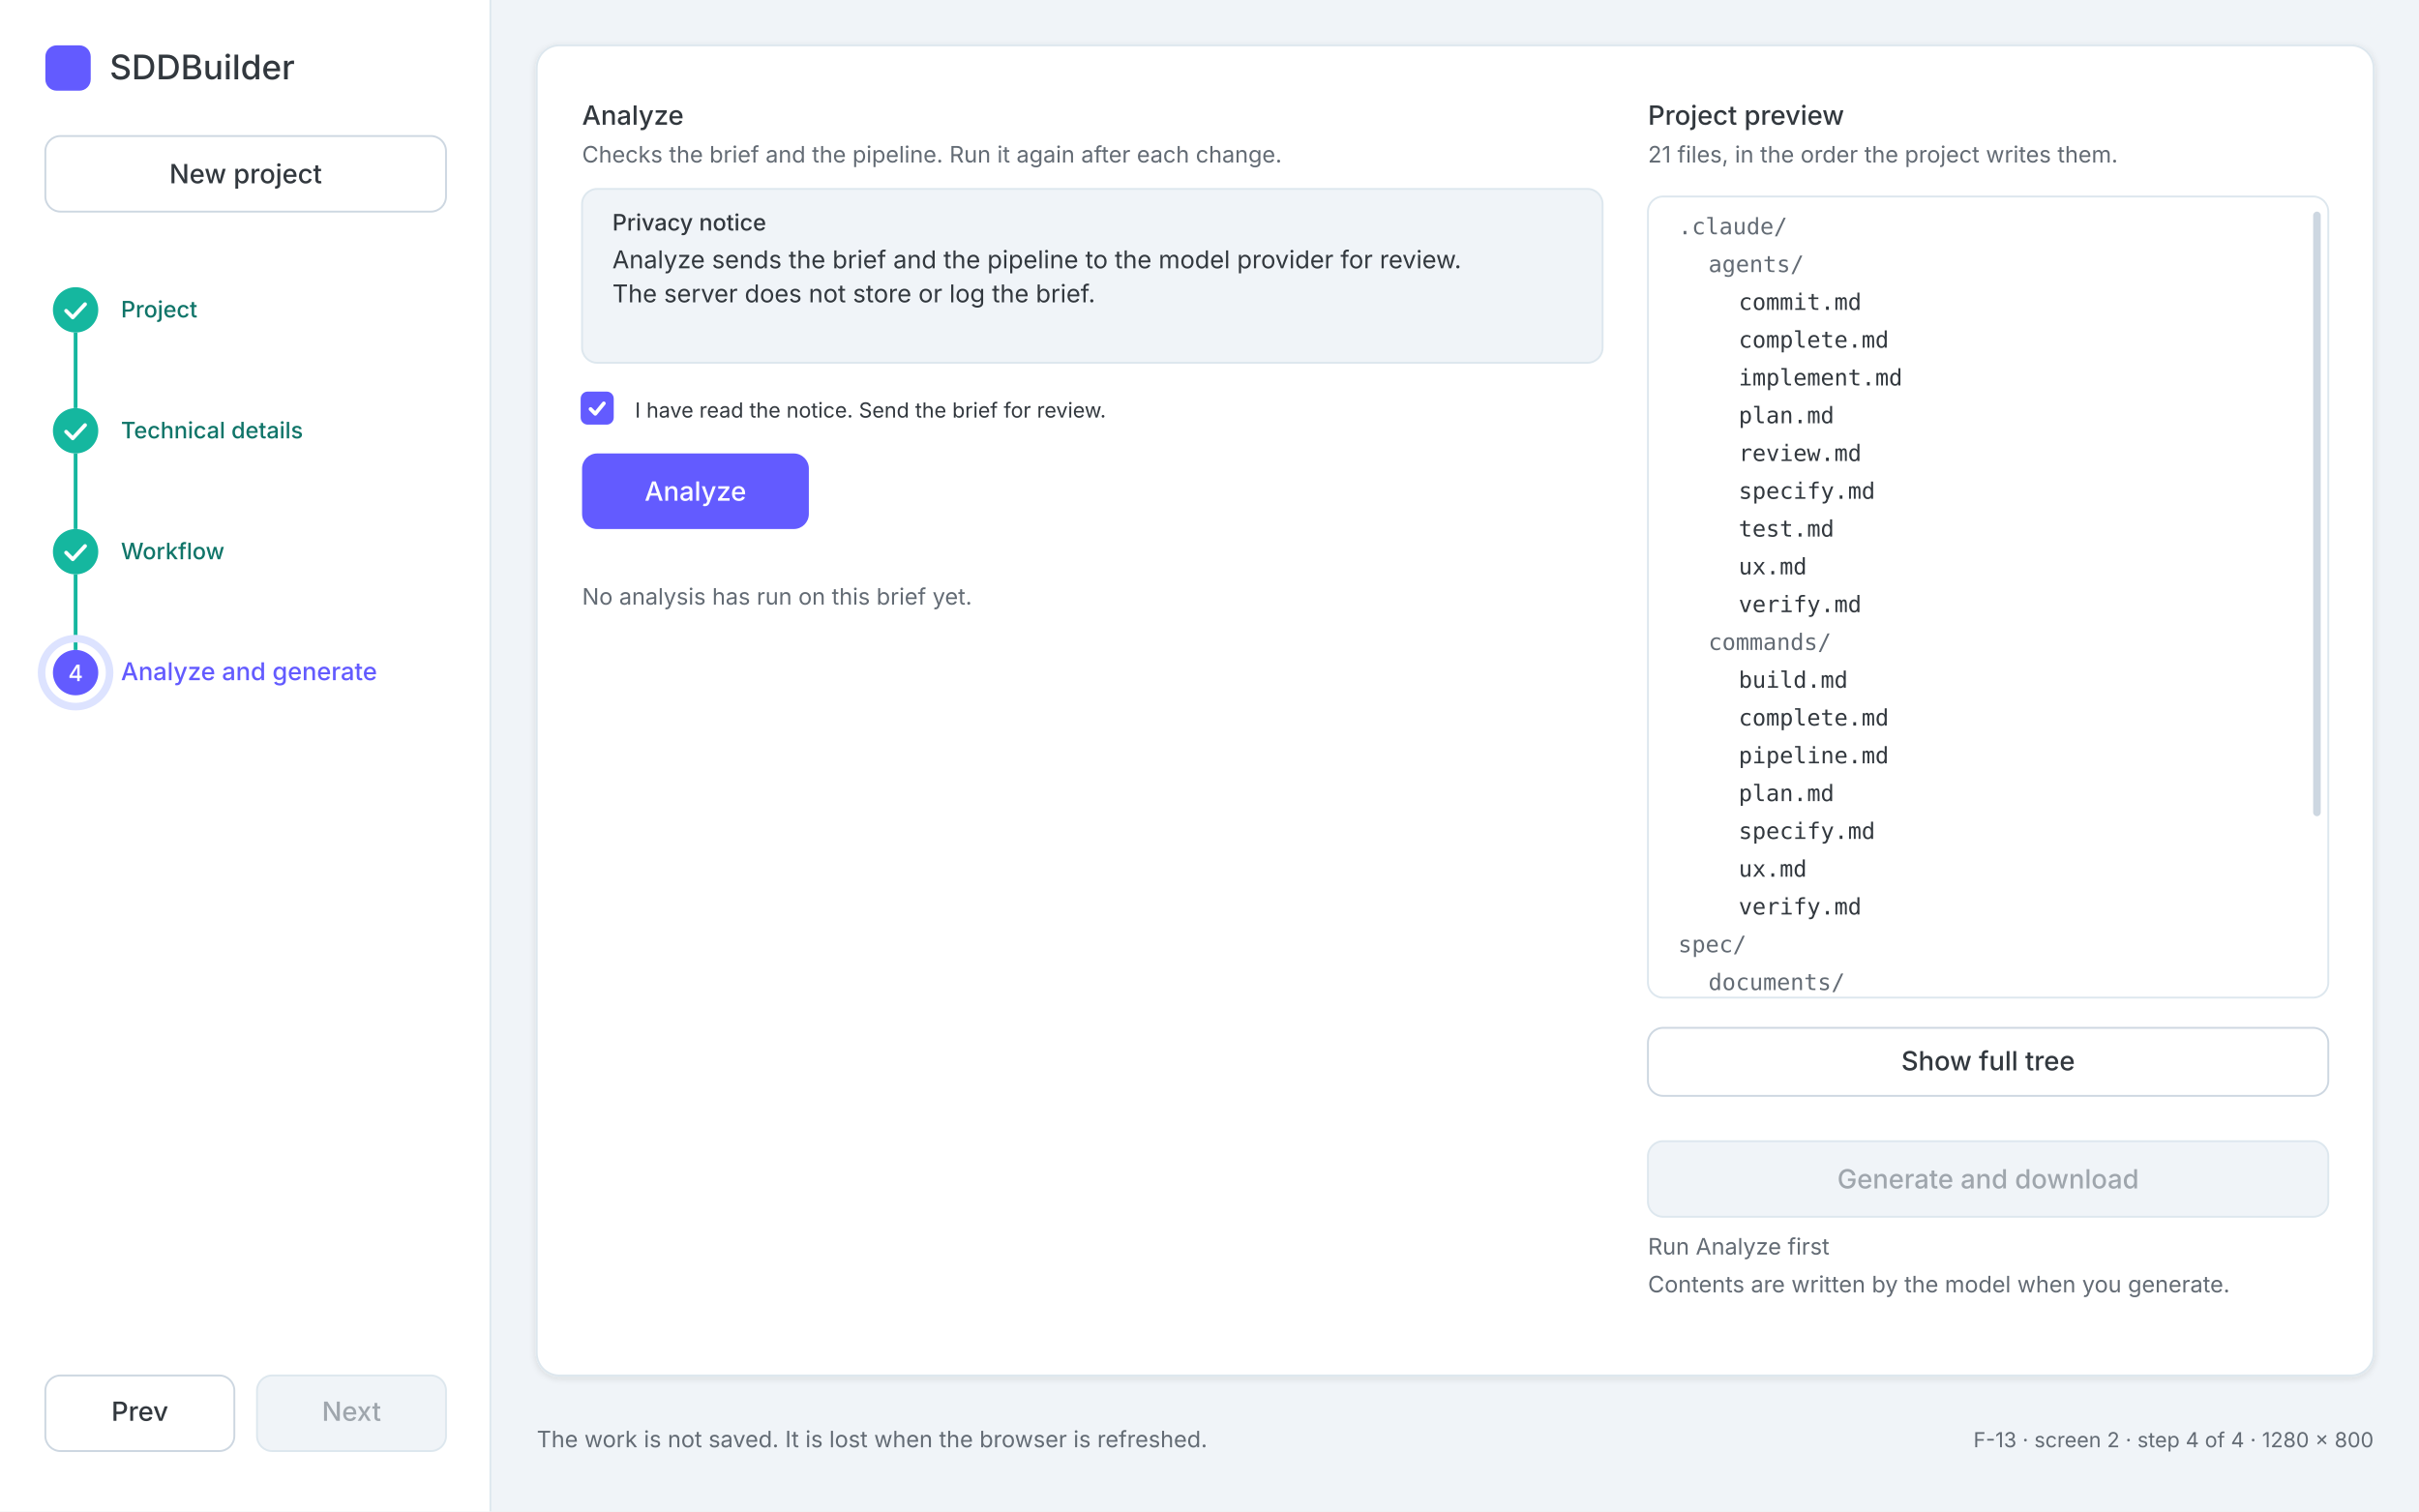
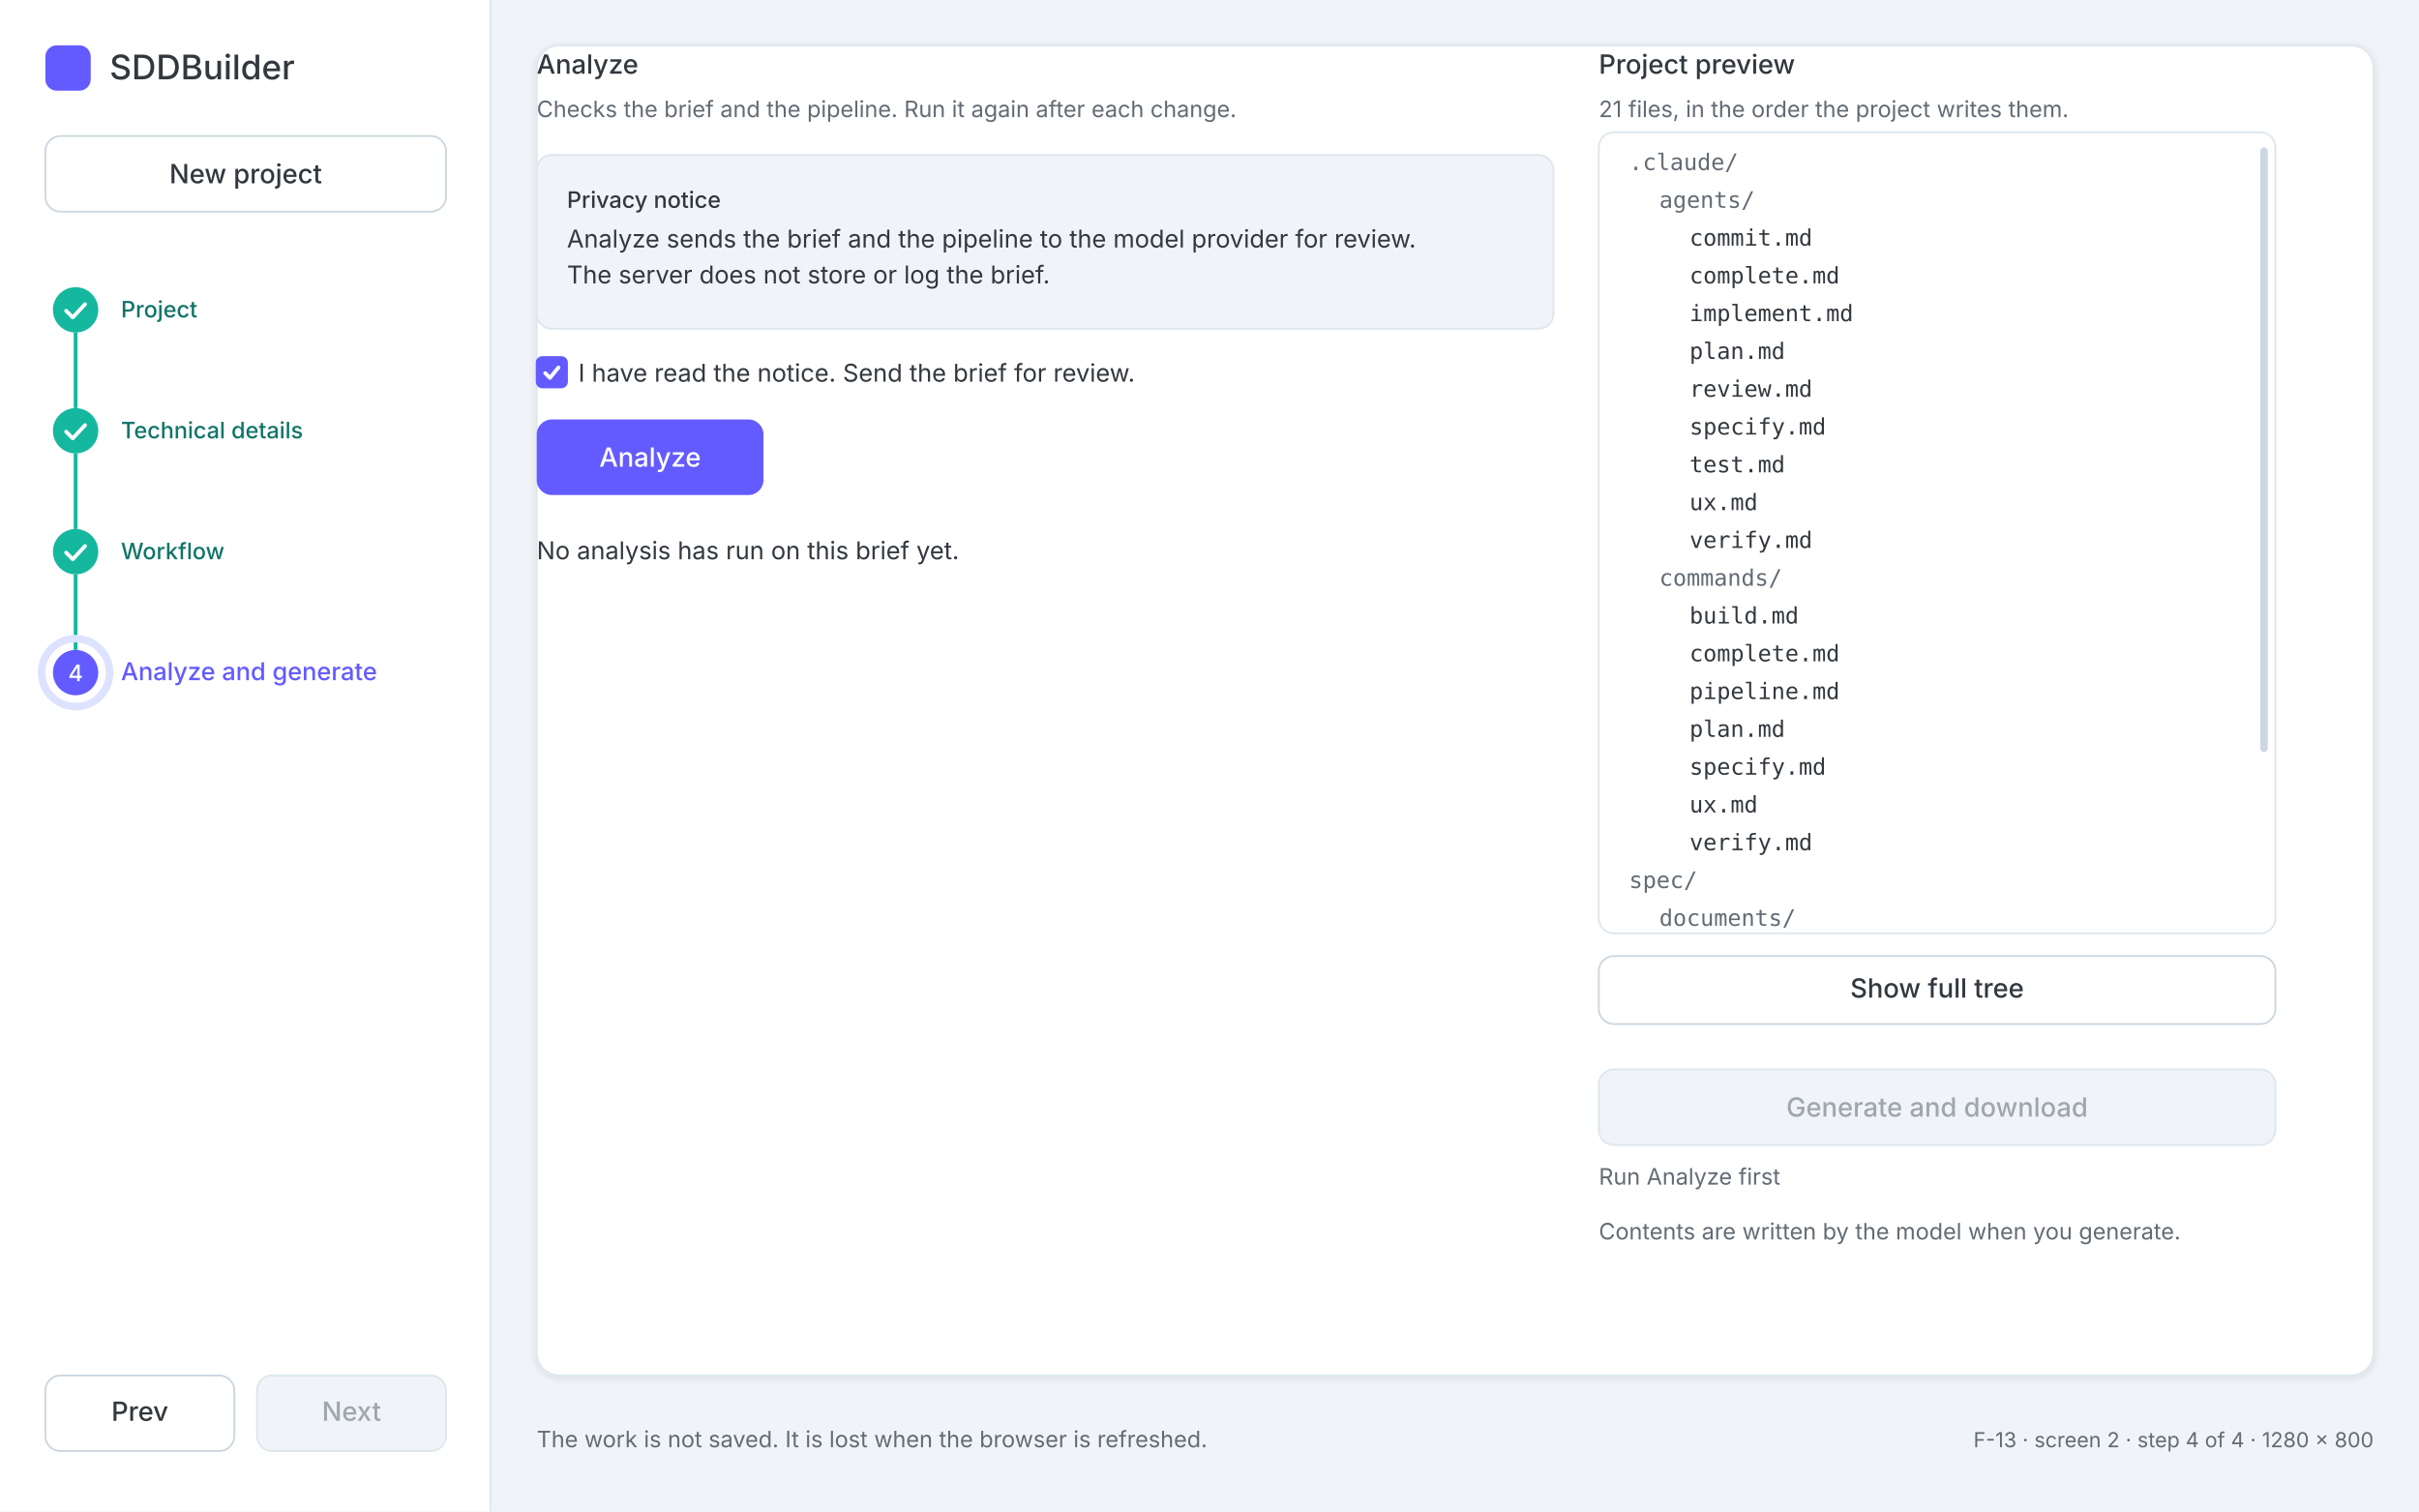
<svg xmlns="http://www.w3.org/2000/svg" width="1280" height="800" viewBox="0 0 1280 800">
  <defs>
    <filter id="sh" x="-5%" y="-5%" width="110%" height="115%">
      <feDropShadow dx="0" dy="1" stdDeviation="2" flood-color="#32383E" flood-opacity="0.12" />
    </filter>
  </defs>
  <style>
text{font-family:Inter,system-ui,-apple-system,"Segoe UI",sans-serif;font-size:13px;fill:#32383E}
.brand{font-size:18px;font-weight:500}
.btnText{font-size:14px;font-weight:500;fill:#FFFFFF}
.btnDark{font-size:14px;font-weight:500;fill:#32383E}
.navOff{font-size:14px;font-weight:500;fill:#9FA6AD}
.h1{font-size:16px;font-weight:500}
.h2{font-size:14px;font-weight:500}
.b12{font-size:12px;font-weight:500}
.muted{font-size:12px;fill:#636B74}
.caption{font-size:11px;fill:#636B74}
.label-cur{font-size:13px;font-weight:500;fill:#635BFF}
.label-done{font-size:12px;font-weight:500;fill:#107569}
.label-todo{font-size:12px;font-weight:500;fill:#636B74}
.num{font-size:12px;font-weight:500;fill:#FFFFFF}
.num-todo{font-size:12px;font-weight:500;fill:#636B74}
.disText{font-size:14px;font-weight:500;fill:#9FA6AD}
.pill{font-size:12px;font-weight:500}
.tree{font-family:"ui-monospace",Menlo,Consolas,monospace;font-size:12px;fill:#32383E}
.dir{fill:#636B74}
.tagT{font-size:10px;font-weight:500;fill:#635BFF}
.card{fill:#FFFFFF;stroke:#DDE7EE}
.btnP{fill:#635BFF}
.btn{fill:#FFFFFF;stroke:#CDD7E1}
.btnOff{fill:#F0F4F8;stroke:#DDE7EE}
.ring{fill:none;stroke:#DDE3FF;stroke-width:4}
.node-todo{fill:#FFFFFF;stroke:#CDD7E1;stroke-width:1.5}
.node-cur{fill:#635BFF}
.node-done{fill:#15B79F}
.check{fill:none;stroke:#FFFFFF;stroke-width:2;stroke-linecap:round;stroke-linejoin:round}
.line-todo{stroke:#CDD7E1;stroke-width:2}
.line-done{stroke:#15B79F;stroke-width:2}
.row{fill:#FFFFFF;stroke:#DDE7EE}
.panel{fill:#FFFFFF;stroke:#DDE7EE}
.thumb{fill:#CDD7E1}
</style>
  <rect width="1280" height="800" fill="#F0F4F8" />
  <rect x="0" y="0" width="260" height="800" fill="#FFFFFF" />
  <rect x="259" y="0" width="1" height="800" fill="#DDE7EE" />
  <rect x="24" y="24" width="24" height="24" rx="6" fill="#635BFF" />
  <text x="58" y="42" class="brand">SDDBuilder</text>
  <rect x="24" y="72" width="212" height="40" rx="8" class="btn" />
  <text x="130" y="97" class="btnDark" text-anchor="middle">New project</text>
  <line x1="40" y1="176" x2="40" y2="216" class="line-done" />
  <line x1="40" y1="240" x2="40" y2="280" class="line-done" />
  <line x1="40" y1="304" x2="40" y2="344" class="line-done" />
  <circle class="node-done" cx="40" cy="164" r="12" />
  <path class="check" d="M35 164.5 L38.5 168 L45 161" />
  <text class="label-done" x="64" y="168">Project</text>
  <circle class="node-done" cx="40" cy="228" r="12" />
  <path class="check" d="M35 228.5 L38.5 232 L45 225" />
  <text class="label-done" x="64" y="232">Technical details</text>
  <circle class="node-done" cx="40" cy="292" r="12" />
  <path class="check" d="M35 292.5 L38.5 296 L45 289" />
  <text class="label-done" x="64" y="296">Workflow</text>
  <circle class="ring" cx="40" cy="356" r="18" />
  <circle class="node-cur" cx="40" cy="356" r="12" />
  <text class="num" x="40" y="360.5" text-anchor="middle">4</text>
  <text class="label-cur" x="64" y="360">Analyze and generate</text>
  <g>
    <rect class="btn" x="24" y="728" width="100" height="40" rx="8" />
    <text class="btnDark" x="74" y="752" text-anchor="middle">Prev</text>
  </g>
  <g>
    <rect class="btnOff" x="136" y="728" width="100" height="40" rx="8" />
    <text class="navOff" x="186" y="752" text-anchor="middle">Next</text>
  </g>
  <rect x="284" y="24" width="972" height="704" rx="12" class="card" filter="url(#sh)" />
-   <text x="308" y="66" class="h2">Analyze</text>
-   <text x="308" y="86" class="muted">Checks the brief and the pipeline. Run it again after each change.</text>
-   <rect x="308" y="100" width="540" height="92" rx="8" fill="#F0F4F8" stroke="#DDE7EE" />
-   <text x="324" y="122" class="b12">Privacy notice</text>
-   <text x="324" y="142">Analyze sends the brief and the pipeline to the model provider for review.</text>
-   <text x="324" y="160">The server does not store or log the brief.</text>
+   <text x="284" y="39" class="h2">Analyze</text>
+   <text x="284" y="62" class="muted">Checks the brief and the pipeline. Run it again after each change.</text>
+   <rect x="284" y="82" width="538" height="92" rx="8" fill="#F0F4F8" stroke="#DDE7EE" stroke-width="1" />
+   <text x="300" y="110" class="b12">Privacy notice</text>
+   <text x="300" y="131">Analyze sends the brief and the pipeline to the model provider for review.</text>
+   <text x="300" y="150">The server does not store or log the brief.</text>
+   <rect x="284" y="189" width="16" height="16" rx="3" fill="#635BFF" stroke="#635BFF" stroke-width="1" />
+   <path class="check" d="M288.5 197.5 L291 200 L295.5 194.5" />
+   <text x="306" y="202">I have read the notice. Send the brief for review.</text>
+   <rect x="284" y="222" width="120" height="40" rx="8" class="btnP" />
+   <text x="344" y="247" class="btnText" text-anchor="middle">Analyze</text>
+   <text x="284" y="296">No analysis has run on this brief yet.</text>
+   <text x="846" y="39" class="h2">Project preview</text>
+   <text x="846" y="62" class="muted">21 files, in the order the project writes them.</text>
+   <clipPath id="clipCol">
+     <rect x="846" y="70" width="358" height="424" rx="8" />
+   </clipPath>
+   <rect class="panel" x="846" y="70" width="358" height="424" rx="8" />
+   <g clip-path="url(#clipCol)">
+     <text x="862" y="90" class="tree dir">.claude/</text>
+     <text x="878" y="110" class="tree dir">agents/</text>
+     <text x="894" y="130" class="tree">commit.md</text>
+     <text x="894" y="150" class="tree">complete.md</text>
+     <text x="894" y="170" class="tree">implement.md</text>
+     <text x="894" y="190" class="tree">plan.md</text>
+     <text x="894" y="210" class="tree">review.md</text>
+     <text x="894" y="230" class="tree">specify.md</text>
+     <text x="894" y="250" class="tree">test.md</text>
+     <text x="894" y="270" class="tree">ux.md</text>
+     <text x="894" y="290" class="tree">verify.md</text>
+     <text x="878" y="310" class="tree dir">commands/</text>
+     <text x="894" y="330" class="tree">build.md</text>
+     <text x="894" y="350" class="tree">complete.md</text>
+     <text x="894" y="370" class="tree">pipeline.md</text>
+     <text x="894" y="390" class="tree">plan.md</text>
+     <text x="894" y="410" class="tree">specify.md</text>
+     <text x="894" y="430" class="tree">ux.md</text>
+     <text x="894" y="450" class="tree">verify.md</text>
+     <text x="862" y="470" class="tree dir">spec/</text>
+     <text x="878" y="490" class="tree dir">documents/</text>
+     <text x="894" y="510" class="tree">process.md</text>
+     <text x="878" y="530" class="tree dir">specifications/</text>
+     <text x="894" y="550" class="tree dir">F-00-template/</text>
+     <text x="910" y="570" class="tree">plan.md</text>
+     <text x="910" y="590" class="tree">progress.md</text>
+     <text x="910" y="610" class="tree">stories.md</text>
+     <text x="862" y="630" class="tree">CLAUDE.md</text>
+   </g>
+   <rect class="thumb" x="1196" y="78" width="4" height="320" rx="2" />
  <g>
-     <rect x="308" y="208" width="16" height="16" rx="3" fill="#635BFF" stroke="#635BFF" stroke-width="1.5" />
-     <path class="check" d="M312.5 216.5 L315 219 L319.5 213.5" />
+     <rect x="846" y="506" width="358" height="36" rx="8" class="btn" />
+     <text x="1025.0" y="528" class="btnDark" text-anchor="middle">Show full tree</text>
  </g>
-   <text x="336" y="221" style="font-size:11px">I have read the notice. Send the brief for review.</text>
-   <g>
-     <rect class="btnP" x="308" y="240" width="120" height="40" rx="8" />
-     <text class="btnText" x="368" y="265" text-anchor="middle">Analyze</text>
-   </g>
-   <text x="308" y="320" class="muted">No analysis has run on this brief yet.</text>
-   <text x="872" y="66" class="h2">Project preview</text>
-   <text x="872" y="86" class="muted">21 files, in the order the project writes them.</text>
-   <clipPath id="clipCol">
-     <rect x="872" y="104" width="360" height="424" rx="8" />
-   </clipPath>
-   <rect class="panel" x="872" y="104" width="360" height="424" rx="8" />
-   <g clip-path="url(#clipCol)">
-     <text x="888" y="124" class="tree dir">.claude/</text>
-     <text x="904" y="144" class="tree dir">agents/</text>
-     <text x="920" y="164" class="tree">commit.md</text>
-     <text x="920" y="184" class="tree">complete.md</text>
-     <text x="920" y="204" class="tree">implement.md</text>
-     <text x="920" y="224" class="tree">plan.md</text>
-     <text x="920" y="244" class="tree">review.md</text>
-     <text x="920" y="264" class="tree">specify.md</text>
-     <text x="920" y="284" class="tree">test.md</text>
-     <text x="920" y="304" class="tree">ux.md</text>
-     <text x="920" y="324" class="tree">verify.md</text>
-     <text x="904" y="344" class="tree dir">commands/</text>
-     <text x="920" y="364" class="tree">build.md</text>
-     <text x="920" y="384" class="tree">complete.md</text>
-     <text x="920" y="404" class="tree">pipeline.md</text>
-     <text x="920" y="424" class="tree">plan.md</text>
-     <text x="920" y="444" class="tree">specify.md</text>
-     <text x="920" y="464" class="tree">ux.md</text>
-     <text x="920" y="484" class="tree">verify.md</text>
-     <text x="888" y="504" class="tree dir">spec/</text>
-     <text x="904" y="524" class="tree dir">documents/</text>
-     <text x="920" y="544" class="tree">process.md</text>
-     <text x="904" y="564" class="tree dir">specifications/</text>
-     <text x="920" y="584" class="tree dir">F-00-template/</text>
-     <text x="936" y="604" class="tree">plan.md</text>
-     <text x="936" y="624" class="tree">progress.md</text>
-     <text x="936" y="644" class="tree">stories.md</text>
-     <text x="888" y="664" class="tree">CLAUDE.md</text>
-   </g>
-   <rect class="thumb" x="1224" y="112" width="4" height="320" rx="2" />
-   <g>
-     <rect class="btn" x="872" y="544" width="360" height="36" rx="8" />
-     <text class="btnDark" x="1052" y="566.5" text-anchor="middle">Show full tree</text>
-   </g>
-   <g>
-     <rect class="btnOff" x="872" y="604" width="360" height="40" rx="8" />
-     <text class="disText" x="1052" y="629" text-anchor="middle">Generate and download</text>
-   </g>
-   <text x="872" y="664" class="muted">Run Analyze first</text>
-   <text x="872" y="684" class="muted">Contents are written by the model when you generate.</text>
+   <rect x="846" y="566" width="358" height="40" rx="8" class="btnOff" />
+   <text x="1025.0" y="591" class="disText" text-anchor="middle">Generate and download</text>
+   <text x="846" y="627" class="muted">Run Analyze first</text>
+   <text x="846" y="656" class="muted">Contents are written by the model when you generate.</text>
  <text x="284" y="766" class="muted">The work is not saved. It is lost when the browser is refreshed.</text>
  <text x="1256" y="766" class="caption" text-anchor="end">F-13 · screen 2 · step 4 of 4 · 1280 × 800</text>
</svg>
